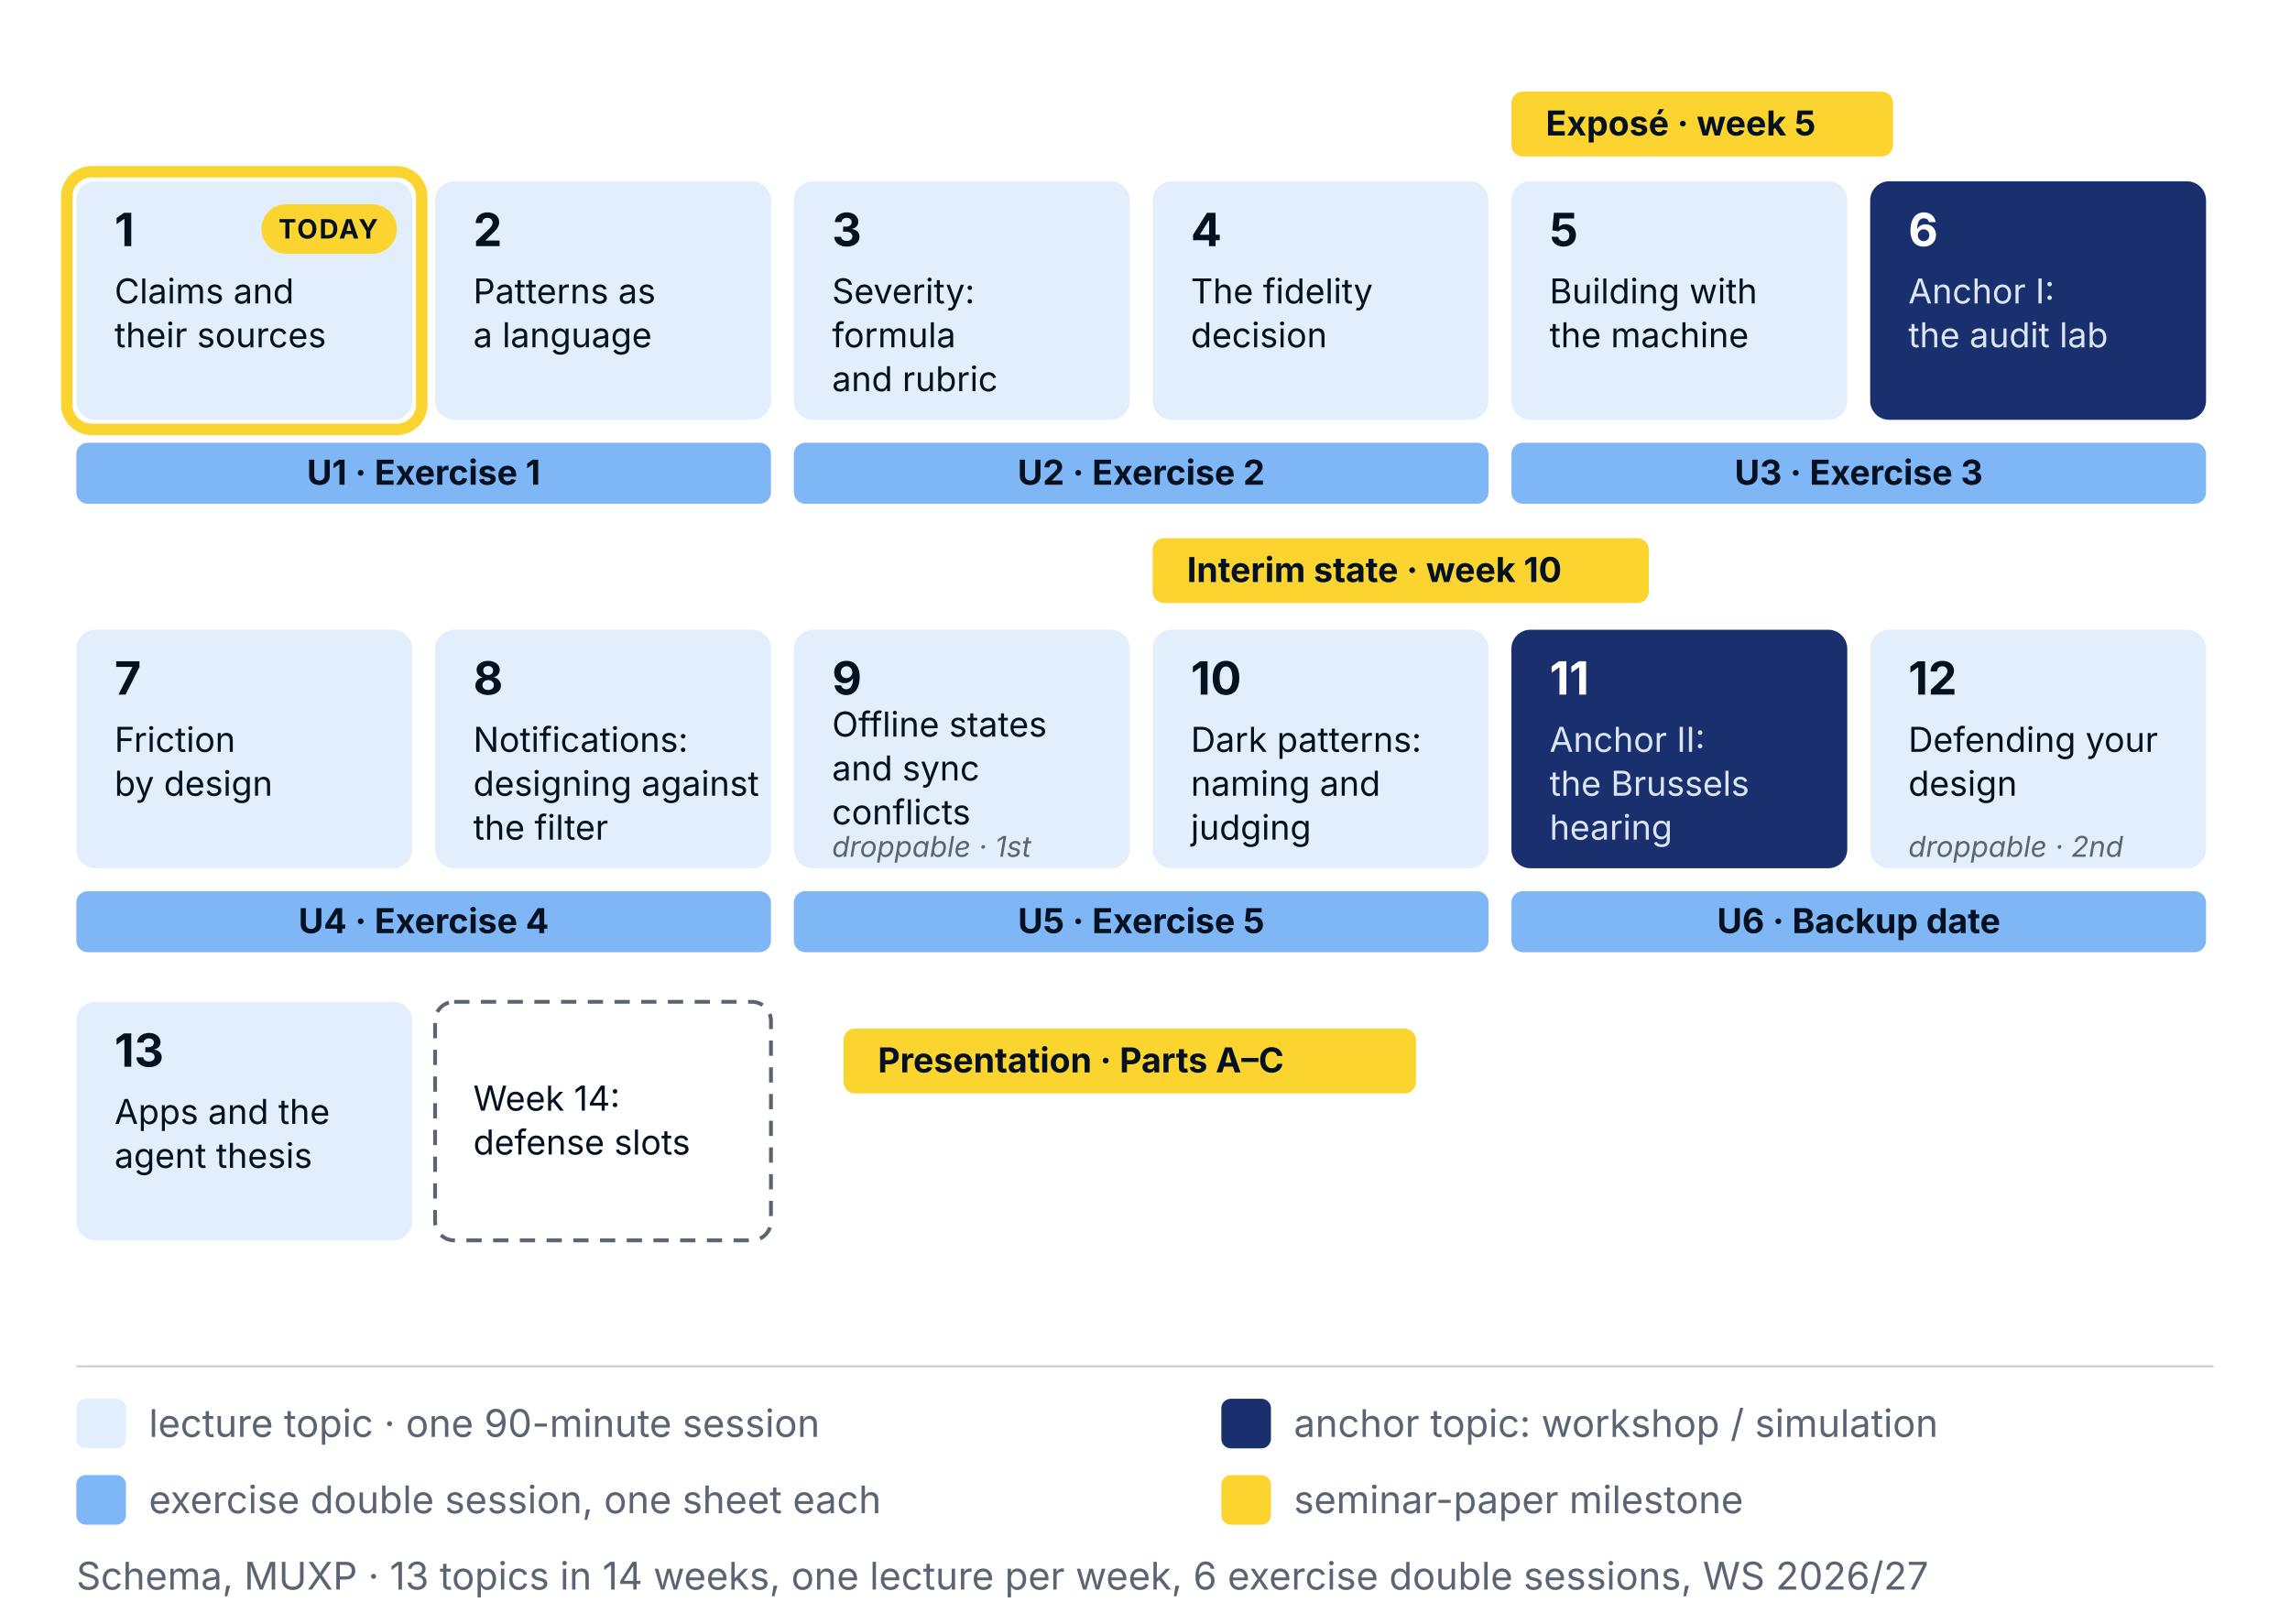
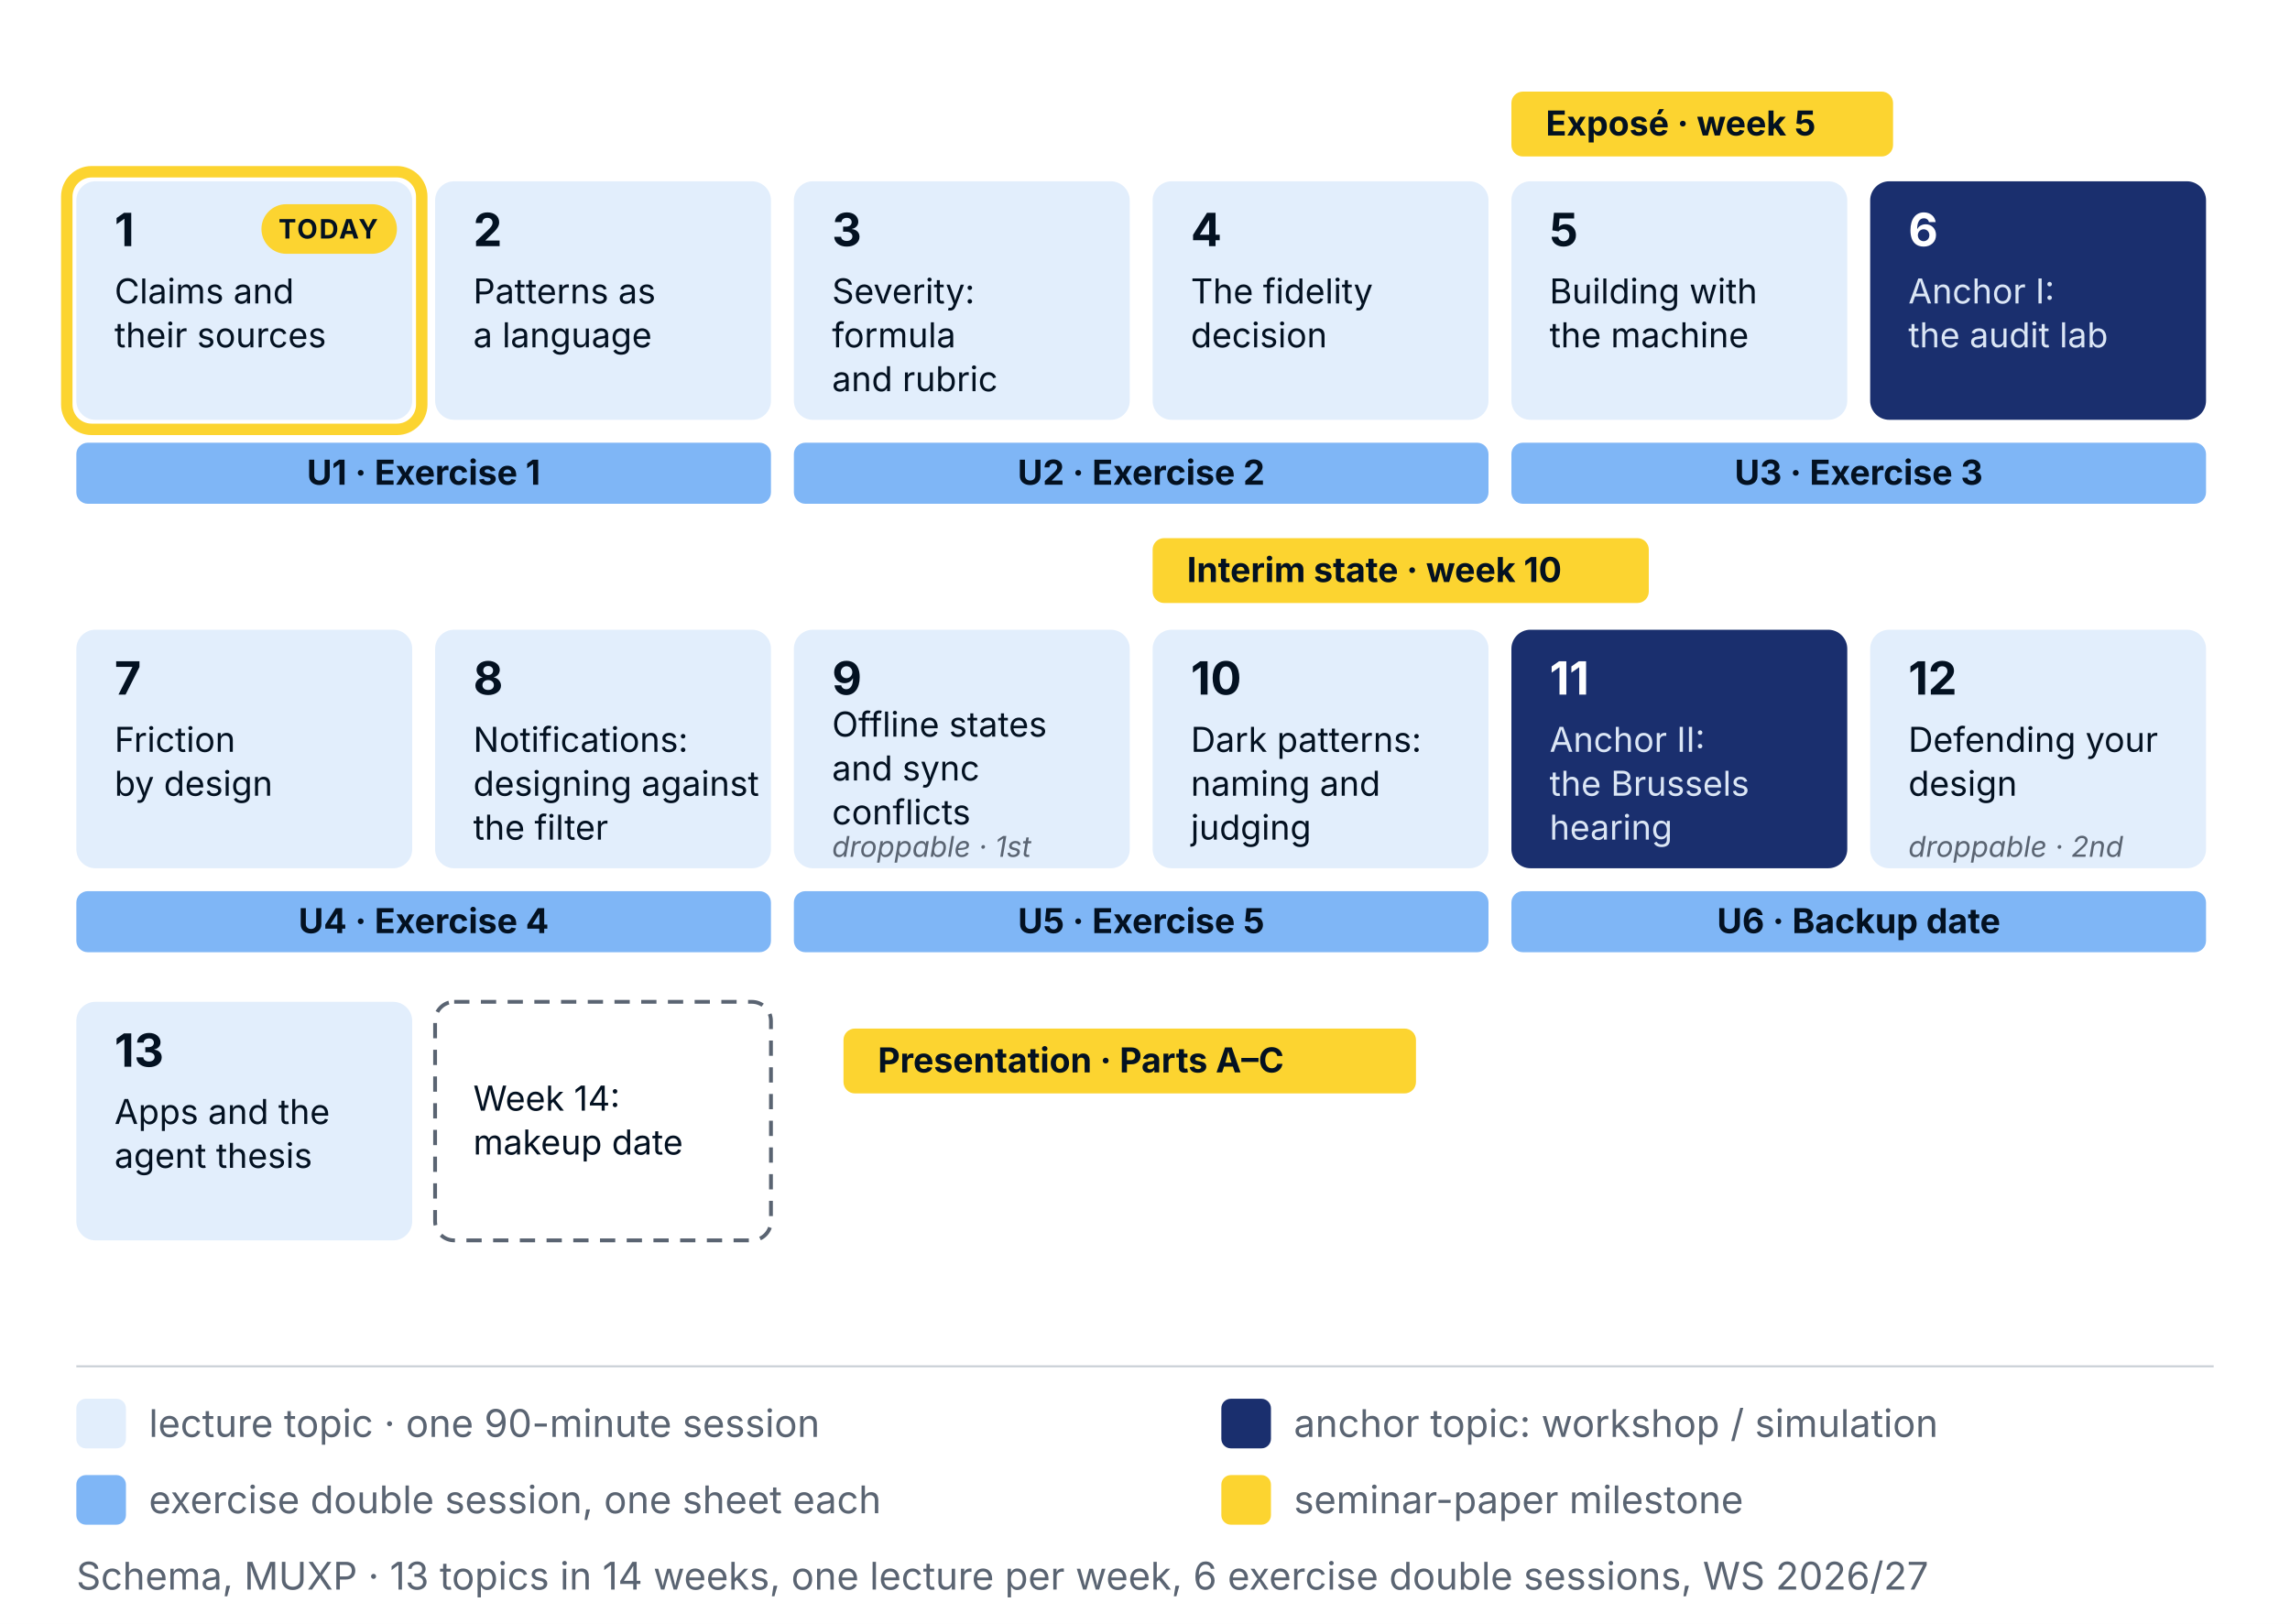
<svg xmlns="http://www.w3.org/2000/svg" viewBox="0 0 1200 851" role="img" aria-labelledby="t d">
  <style>
    text { font-family: Inter, "Neue Haas Unica", Helvetica, Arial, sans-serif; fill: #031121; }
    .num { font-size: 24px; font-weight: 700; }
    .numw { font-size: 24px; font-weight: 700; fill: #ffffff; }
    .tt { font-size: 18px; }
    .ttw { font-size: 18px; fill: #dbe6f5; }
    .utag { font-size: 18px; font-weight: 700; }
    .mtag { font-size: 18px; font-weight: 700; }
    .leg { font-size: 20px; fill: #5a6472; }
    .foot { font-size: 20px; fill: #5a6472; }
    .drop { font-size: 15px; font-style: italic; fill: #5a6472; }
    .chip { font-size: 14px; font-weight: 700; letter-spacing: .06em; fill: #031121; }
  </style>
  <rect width="1200" height="851" fill="#ffffff" />
  <rect x="40" y="95" width="176" height="125" rx="10" fill="#e2eefc" />
  <text class="num" x="60" y="129">1</text>
  <text class="tt" x="60" y="159">Claims and</text>
  <text class="tt" x="60" y="182">their sources</text>
  <rect x="35" y="90" width="186" height="135" rx="13" fill="none" stroke="#fcd430" stroke-width="6" />
  <rect x="137" y="107" width="71" height="26" rx="13" fill="#fcd430" />
  <text class="chip" x="172" y="125" text-anchor="middle">TODAY</text>
  <rect x="228" y="95" width="176" height="125" rx="10" fill="#e2eefc" />
  <text class="num" x="248" y="129">2</text>
  <text class="tt" x="248" y="159">Patterns as</text>
  <text class="tt" x="248" y="182">a language</text>
  <rect x="416" y="95" width="176" height="125" rx="10" fill="#e2eefc" />
  <text class="num" x="436" y="129">3</text>
  <text class="tt" x="436" y="159">Severity:</text>
  <text class="tt" x="436" y="182">formula</text>
  <text class="tt" x="436" y="205">and rubric</text>
  <rect x="604" y="95" width="176" height="125" rx="10" fill="#e2eefc" />
  <text class="num" x="624" y="129">4</text>
  <text class="tt" x="624" y="159">The fidelity</text>
  <text class="tt" x="624" y="182">decision</text>
  <rect x="792" y="95" width="176" height="125" rx="10" fill="#e2eefc" />
  <text class="num" x="812" y="129">5</text>
  <text class="tt" x="812" y="159">Building with</text>
  <text class="tt" x="812" y="182">the machine</text>
  <rect x="980" y="95" width="176" height="125" rx="10" fill="#1a2f6e" />
  <text class="numw" x="1000" y="129">6</text>
  <text class="ttw" x="1000" y="159">Anchor I:</text>
  <text class="ttw" x="1000" y="182">the audit lab</text>
  <rect x="40" y="330" width="176" height="125" rx="10" fill="#e2eefc" />
  <text class="num" x="60" y="364">7</text>
  <text class="tt" x="60" y="394">Friction</text>
  <text class="tt" x="60" y="417">by design</text>
  <rect x="228" y="330" width="176" height="125" rx="10" fill="#e2eefc" />
  <text class="num" x="248" y="364">8</text>
  <text class="tt" x="248" y="394">Notifications:</text>
  <text class="tt" x="248" y="417">designing against</text>
  <text class="tt" x="248" y="440">the filter</text>
  <rect x="416" y="330" width="176" height="125" rx="10" fill="#e2eefc" />
  <text class="num" x="436" y="364">9</text>
  <text class="tt" x="436" y="386">Offline states</text>
  <text class="tt" x="436" y="409">and sync</text>
  <text class="tt" x="436" y="432">conflicts</text>
  <text class="drop" x="436" y="449">droppable · 1st</text>
  <rect x="604" y="330" width="176" height="125" rx="10" fill="#e2eefc" />
  <text class="num" x="624" y="364">10</text>
  <text class="tt" x="624" y="394">Dark patterns:</text>
  <text class="tt" x="624" y="417">naming and</text>
  <text class="tt" x="624" y="440">judging</text>
  <rect x="792" y="330" width="176" height="125" rx="10" fill="#1a2f6e" />
  <text class="numw" x="812" y="364">11</text>
  <text class="ttw" x="812" y="394">Anchor II:</text>
  <text class="ttw" x="812" y="417">the Brussels</text>
  <text class="ttw" x="812" y="440">hearing</text>
  <rect x="980" y="330" width="176" height="125" rx="10" fill="#e2eefc" />
  <text class="num" x="1000" y="364">12</text>
  <text class="tt" x="1000" y="394">Defending your</text>
  <text class="tt" x="1000" y="417">design</text>
  <text class="drop" x="1000" y="449">droppable · 2nd</text>
  <rect x="40" y="525" width="176" height="125" rx="10" fill="#e2eefc" />
  <text class="num" x="60" y="559">13</text>
  <text class="tt" x="60" y="589">Apps and the</text>
  <text class="tt" x="60" y="612">agent thesis</text>
  <rect x="228" y="525" width="176" height="125" rx="10" fill="none" stroke="#5a6472" stroke-width="2" stroke-dasharray="8 6" />
  <text class="tt" x="248" y="582">Week 14:</text>
-   <text class="tt" x="248" y="605">defense slots</text>
+   <text class="tt" x="248" y="605">makeup date</text>
  <rect x="40" y="232" width="364" height="32" rx="6" fill="#7fb6f6" />
  <text class="utag" x="222" y="254" text-anchor="middle">U1 · Exercise 1</text>
  <rect x="416" y="232" width="364" height="32" rx="6" fill="#7fb6f6" />
  <text class="utag" x="598" y="254" text-anchor="middle">U2 · Exercise 2</text>
  <rect x="792" y="232" width="364" height="32" rx="6" fill="#7fb6f6" />
  <text class="utag" x="974" y="254" text-anchor="middle">U3 · Exercise 3</text>
  <rect x="40" y="467" width="364" height="32" rx="6" fill="#7fb6f6" />
  <text class="utag" x="222" y="489" text-anchor="middle">U4 · Exercise 4</text>
  <rect x="416" y="467" width="364" height="32" rx="6" fill="#7fb6f6" />
  <text class="utag" x="598" y="489" text-anchor="middle">U5 · Exercise 5</text>
  <rect x="792" y="467" width="364" height="32" rx="6" fill="#7fb6f6" />
  <text class="utag" x="974" y="489" text-anchor="middle">U6 · Backup date</text>
  <rect x="792" y="48" width="200" height="34" rx="6" fill="#fcd430" />
  <text class="mtag" x="810" y="71">Exposé · week 5</text>
  <rect x="604" y="282" width="260" height="34" rx="6" fill="#fcd430" />
  <text class="mtag" x="622" y="305">Interim state · week 10</text>
  <rect x="442" y="539" width="300" height="34" rx="6" fill="#fcd430" />
  <text class="mtag" x="460" y="562">Presentation · Parts A–C</text>
  <line x1="40" y1="716" x2="1160" y2="716" stroke="#c7cdd4" stroke-width="1" />
  <rect x="40" y="733" width="26" height="26" rx="5" fill="#e2eefc" />
  <text class="leg" x="78" y="753">lecture topic · one 90-minute session</text>
  <rect x="640" y="733" width="26" height="26" rx="5" fill="#1a2f6e" />
  <text class="leg" x="678" y="753">anchor topic: workshop / simulation</text>
  <rect x="40" y="773" width="26" height="26" rx="5" fill="#7fb6f6" />
  <text class="leg" x="78" y="793">exercise double session, one sheet each</text>
  <rect x="640" y="773" width="26" height="26" rx="5" fill="#fcd430" />
  <text class="leg" x="678" y="793">seminar-paper milestone</text>
  <text class="foot" x="40" y="833">Schema, MUXP · 13 topics in 14 weeks, one lecture per week, 6 exercise double sessions, WS 2026/27</text>
</svg>
